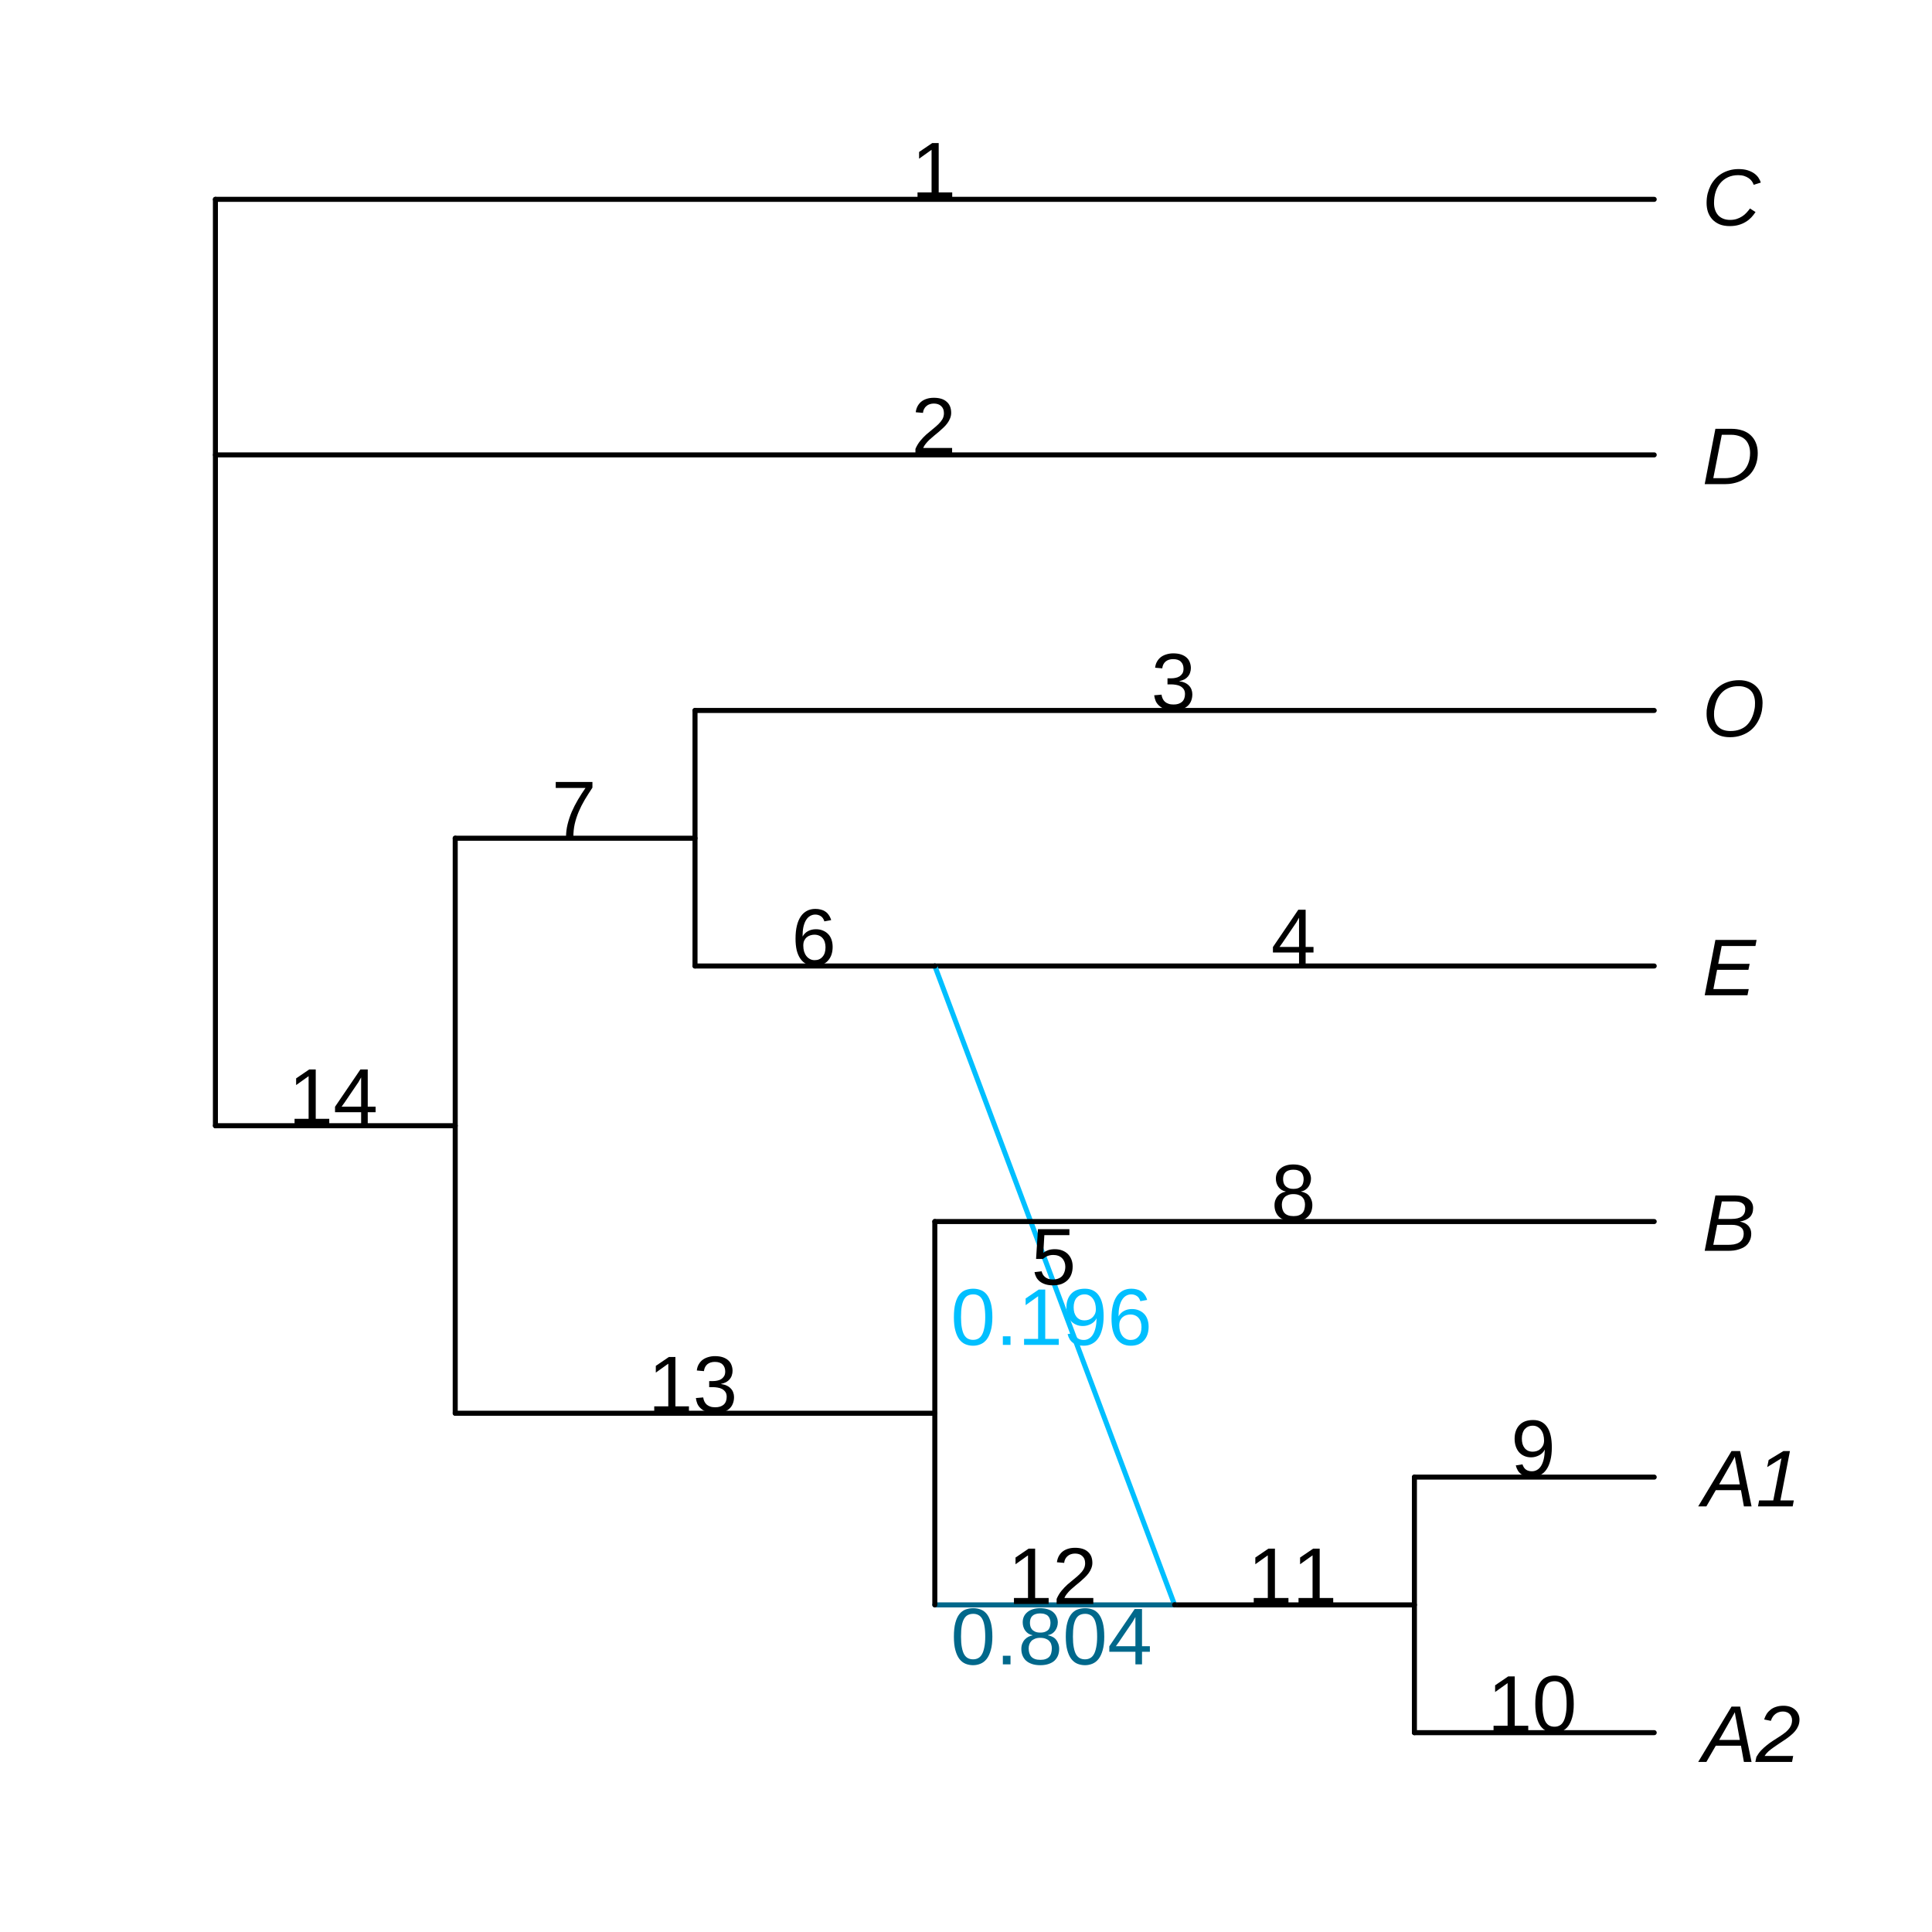
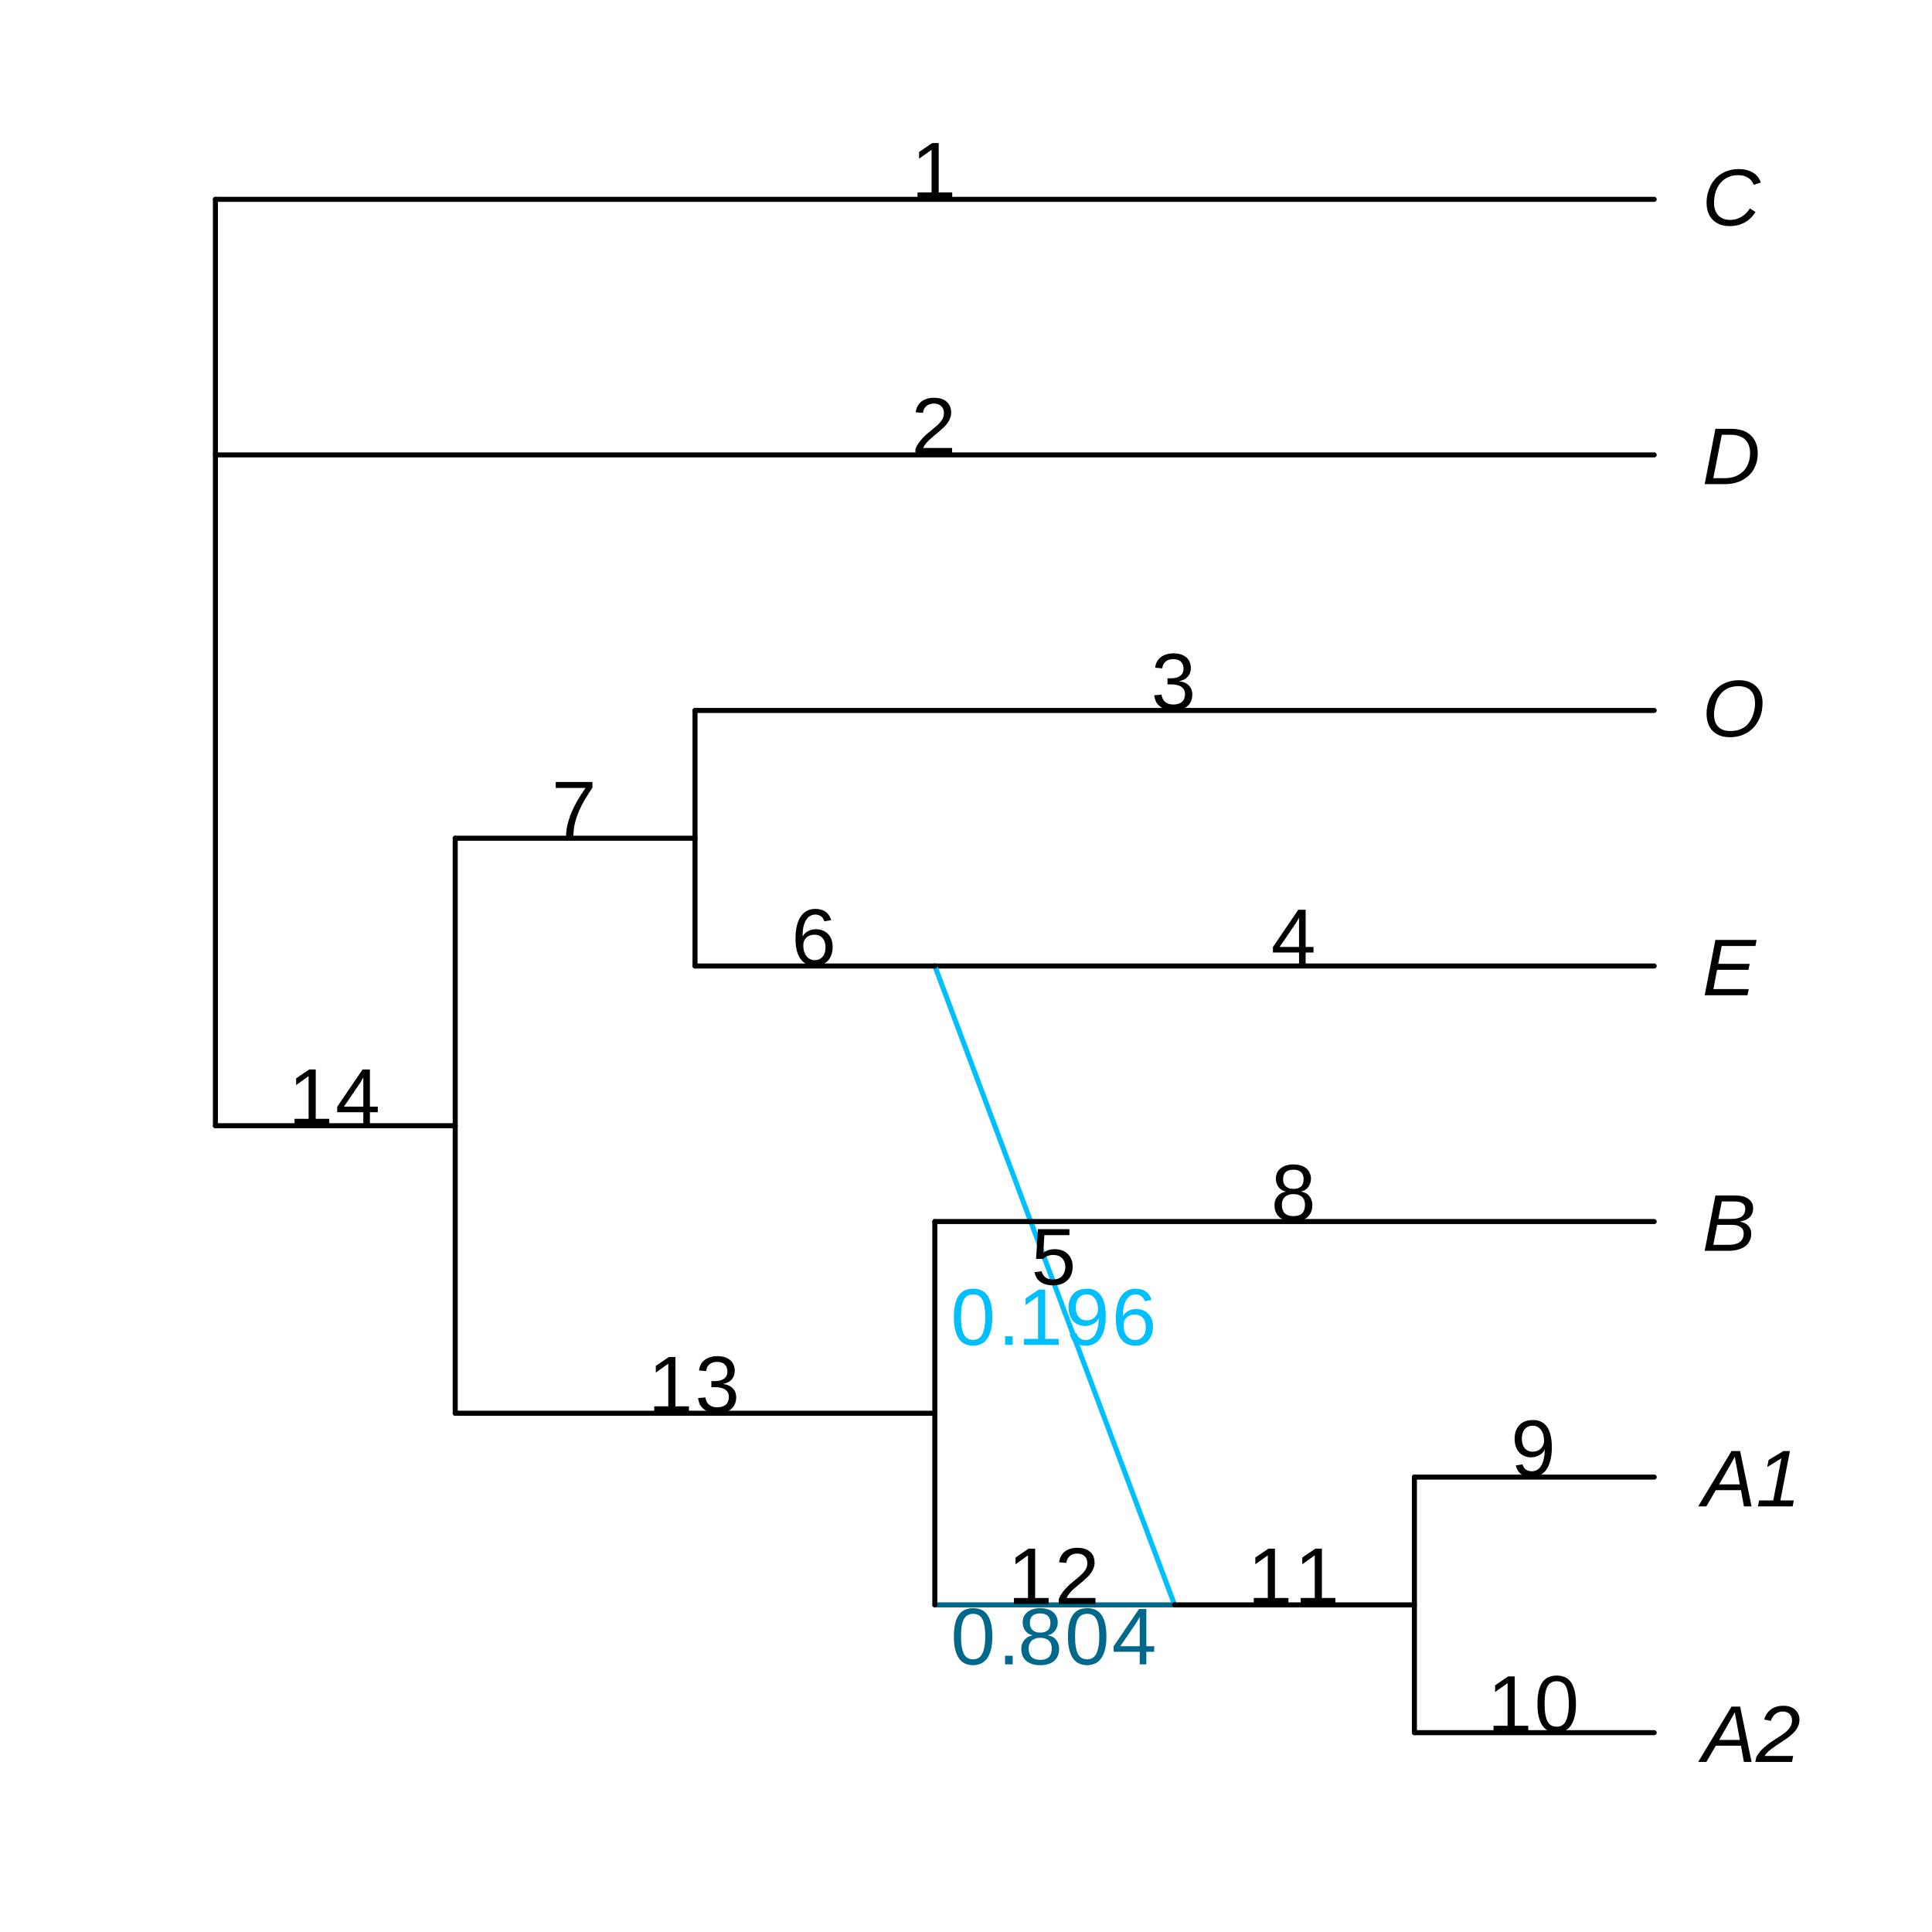
<svg xmlns="http://www.w3.org/2000/svg" xmlns:xlink="http://www.w3.org/1999/xlink" width="288pt" height="288pt" viewBox="0 0 288 288" version="1.1">
  <defs>
    <g>
      <symbol overflow="visible" id="glyph0-0">
        <path style="stroke:none;" d="M 0.406 0 L 0.406 -8 L 3.594 -8 L 3.594 0 Z M 0.797 -0.406 L 3.188 -0.406 L 3.188 -7.594 L 0.797 -7.594 Z M 0.797 -0.406 " />
      </symbol>
      <symbol overflow="visible" id="glyph0-1">
        <path style="stroke:none;" d="M 7.953 -1.969 C 7.766 -1.688 7.551 -1.414 7.312 -1.156 C 7.07 -0.906 6.797 -0.688 6.484 -0.5 C 6.18 -0.312 5.832 -0.16 5.438 -0.047 C 5.051 0.066 4.609 0.125 4.109 0.125 C 3.523 0.125 3.016 0.035 2.578 -0.141 C 2.148 -0.328 1.789 -0.578 1.5 -0.891 C 1.219 -1.203 1.004 -1.566 0.859 -1.984 C 0.723 -2.398 0.656 -2.848 0.656 -3.328 C 0.656 -3.816 0.707 -4.281 0.812 -4.719 C 0.926 -5.156 1.078 -5.562 1.266 -5.938 C 1.461 -6.312 1.703 -6.648 1.984 -6.953 C 2.266 -7.254 2.582 -7.508 2.938 -7.719 C 3.289 -7.926 3.676 -8.086 4.094 -8.203 C 4.508 -8.316 4.953 -8.375 5.422 -8.375 C 5.93 -8.375 6.375 -8.316 6.75 -8.203 C 7.125 -8.086 7.445 -7.938 7.719 -7.75 C 7.988 -7.562 8.207 -7.348 8.375 -7.109 C 8.539 -6.867 8.66 -6.617 8.734 -6.359 L 7.672 -6.031 C 7.617 -6.219 7.531 -6.395 7.406 -6.562 C 7.281 -6.738 7.125 -6.891 6.938 -7.016 C 6.75 -7.148 6.523 -7.258 6.266 -7.344 C 6.004 -7.426 5.707 -7.469 5.375 -7.469 C 4.801 -7.469 4.289 -7.363 3.844 -7.156 C 3.395 -6.945 3.016 -6.656 2.703 -6.281 C 2.398 -5.914 2.164 -5.477 2 -4.969 C 1.844 -4.469 1.766 -3.914 1.766 -3.312 C 1.766 -2.945 1.816 -2.609 1.922 -2.297 C 2.023 -1.992 2.176 -1.727 2.375 -1.5 C 2.57 -1.281 2.82 -1.109 3.125 -0.984 C 3.426 -0.859 3.773 -0.797 4.172 -0.797 C 4.523 -0.797 4.848 -0.844 5.141 -0.938 C 5.43 -1.031 5.695 -1.156 5.938 -1.312 C 6.188 -1.469 6.406 -1.648 6.594 -1.859 C 6.789 -2.066 6.969 -2.281 7.125 -2.5 Z M 7.953 -1.969 " />
      </symbol>
      <symbol overflow="visible" id="glyph0-2">
        <path style="stroke:none;" d="M 4.359 -8.25 C 4.941 -8.25 5.473 -8.172 5.953 -8.016 C 6.43 -7.867 6.844 -7.641 7.188 -7.328 C 7.531 -7.023 7.797 -6.648 7.984 -6.203 C 8.18 -5.754 8.281 -5.234 8.281 -4.641 C 8.281 -4.117 8.219 -3.641 8.094 -3.203 C 7.969 -2.773 7.797 -2.391 7.578 -2.047 C 7.359 -1.703 7.094 -1.398 6.781 -1.141 C 6.477 -0.891 6.145 -0.676 5.781 -0.5 C 5.414 -0.332 5.031 -0.207 4.625 -0.125 C 4.219 -0.039 3.801 0 3.375 0 L 0.375 0 L 1.969 -8.25 Z M 1.656 -0.891 L 3.328 -0.891 C 3.898 -0.891 4.422 -0.973 4.891 -1.141 C 5.359 -1.316 5.758 -1.566 6.094 -1.891 C 6.426 -2.211 6.68 -2.602 6.859 -3.062 C 7.047 -3.531 7.141 -4.055 7.141 -4.641 C 7.141 -5.109 7.066 -5.516 6.922 -5.859 C 6.785 -6.203 6.594 -6.484 6.344 -6.703 C 6.094 -6.922 5.797 -7.082 5.453 -7.188 C 5.109 -7.301 4.738 -7.359 4.344 -7.359 L 2.922 -7.359 Z M 1.656 -0.891 " />
      </symbol>
      <symbol overflow="visible" id="glyph0-3">
        <path style="stroke:none;" d="M 5.5 -8.375 C 6.062 -8.375 6.555 -8.289 6.984 -8.125 C 7.422 -7.957 7.785 -7.723 8.078 -7.422 C 8.379 -7.129 8.609 -6.773 8.766 -6.359 C 8.922 -5.941 9 -5.484 9 -4.984 C 9 -4.797 8.988 -4.598 8.969 -4.391 C 8.945 -4.18 8.922 -3.984 8.891 -3.797 C 8.766 -3.203 8.562 -2.66 8.281 -2.172 C 8.008 -1.691 7.672 -1.281 7.266 -0.938 C 6.859 -0.602 6.391 -0.344 5.859 -0.156 C 5.336 0.031 4.77 0.125 4.156 0.125 C 3.57 0.125 3.062 0.039 2.625 -0.125 C 2.188 -0.301 1.82 -0.539 1.531 -0.844 C 1.238 -1.156 1.02 -1.523 0.875 -1.953 C 0.727 -2.379 0.656 -2.848 0.656 -3.359 C 0.656 -3.535 0.66 -3.719 0.672 -3.906 C 0.691 -4.094 0.723 -4.285 0.766 -4.484 C 0.879 -5.066 1.07 -5.598 1.344 -6.078 C 1.625 -6.555 1.969 -6.969 2.375 -7.312 C 2.781 -7.656 3.242 -7.914 3.766 -8.094 C 4.297 -8.281 4.875 -8.375 5.5 -8.375 Z M 5.438 -7.484 C 4.926 -7.484 4.473 -7.41 4.078 -7.266 C 3.68 -7.117 3.332 -6.906 3.031 -6.625 C 2.738 -6.352 2.492 -6.02 2.297 -5.625 C 2.109 -5.238 1.969 -4.797 1.875 -4.297 C 1.832 -4.117 1.801 -3.945 1.781 -3.781 C 1.77 -3.613 1.766 -3.453 1.766 -3.297 C 1.766 -2.879 1.816 -2.516 1.922 -2.203 C 2.035 -1.891 2.195 -1.629 2.406 -1.422 C 2.613 -1.211 2.867 -1.055 3.172 -0.953 C 3.484 -0.848 3.828 -0.797 4.203 -0.797 C 4.723 -0.797 5.18 -0.867 5.578 -1.016 C 5.984 -1.16 6.332 -1.367 6.625 -1.641 C 6.914 -1.922 7.156 -2.254 7.344 -2.641 C 7.539 -3.035 7.688 -3.477 7.781 -3.969 C 7.82 -4.133 7.848 -4.301 7.859 -4.469 C 7.867 -4.645 7.875 -4.812 7.875 -4.969 C 7.875 -5.383 7.816 -5.75 7.703 -6.062 C 7.598 -6.375 7.438 -6.633 7.219 -6.844 C 7.008 -7.051 6.754 -7.207 6.453 -7.312 C 6.148 -7.426 5.812 -7.484 5.438 -7.484 Z M 5.438 -7.484 " />
      </symbol>
      <symbol overflow="visible" id="glyph0-4">
        <path style="stroke:none;" d="M 0.375 0 L 1.969 -8.25 L 8.109 -8.25 L 7.938 -7.344 L 2.906 -7.344 L 2.391 -4.688 L 7.078 -4.688 L 6.891 -3.797 L 2.219 -3.797 L 1.672 -0.922 L 6.938 -0.922 L 6.75 0 Z M 0.375 0 " />
      </symbol>
      <symbol overflow="visible" id="glyph0-5">
        <path style="stroke:none;" d="M 1.969 -8.25 L 4.953 -8.25 C 5.359 -8.25 5.723 -8.207 6.047 -8.125 C 6.379 -8.039 6.656 -7.914 6.875 -7.75 C 7.102 -7.594 7.281 -7.395 7.406 -7.156 C 7.531 -6.926 7.594 -6.664 7.594 -6.375 C 7.594 -5.801 7.426 -5.348 7.094 -5.016 C 6.758 -4.691 6.266 -4.473 5.609 -4.359 C 5.891 -4.305 6.133 -4.227 6.344 -4.125 C 6.551 -4.02 6.727 -3.891 6.875 -3.734 C 7.02 -3.578 7.129 -3.398 7.203 -3.203 C 7.273 -3.004 7.312 -2.797 7.312 -2.578 C 7.312 -2.254 7.266 -1.961 7.172 -1.703 C 7.078 -1.453 6.953 -1.227 6.797 -1.031 C 6.641 -0.844 6.453 -0.68 6.234 -0.547 C 6.016 -0.422 5.773 -0.316 5.516 -0.234 C 5.266 -0.148 5 -0.086 4.719 -0.047 C 4.438 -0.016 4.148 0 3.859 0 L 0.375 0 Z M 2.406 -4.75 L 4.344 -4.75 C 5.051 -4.75 5.57 -4.875 5.906 -5.125 C 6.25 -5.383 6.422 -5.766 6.422 -6.266 C 6.422 -6.629 6.285 -6.898 6.016 -7.078 C 5.754 -7.266 5.367 -7.359 4.859 -7.359 L 2.922 -7.359 Z M 1.656 -0.891 L 3.812 -0.891 C 4.113 -0.891 4.41 -0.91 4.703 -0.953 C 4.992 -1.004 5.25 -1.094 5.469 -1.219 C 5.688 -1.344 5.859 -1.516 5.984 -1.734 C 6.117 -1.953 6.188 -2.238 6.188 -2.594 C 6.188 -3.008 6.031 -3.328 5.719 -3.547 C 5.406 -3.766 4.961 -3.875 4.391 -3.875 L 2.234 -3.875 Z M 1.656 -0.891 " />
      </symbol>
      <symbol overflow="visible" id="glyph0-6">
        <path style="stroke:none;" d="M 6.219 0 L 5.781 -2.422 L 2.031 -2.422 L 0.625 0 L -0.594 0 L 4.375 -8.25 L 5.656 -8.25 L 7.359 0 Z M 5.109 -6.062 C 5.078 -6.219 5.047 -6.367 5.016 -6.516 C 4.984 -6.672 4.957 -6.812 4.938 -6.938 C 4.914 -7.07 4.898 -7.18 4.891 -7.266 C 4.879 -7.348 4.867 -7.395 4.859 -7.406 C 4.859 -7.395 4.832 -7.344 4.781 -7.25 C 4.738 -7.164 4.68 -7.062 4.609 -6.938 C 4.535 -6.812 4.457 -6.672 4.375 -6.516 C 4.289 -6.359 4.203 -6.203 4.109 -6.047 L 2.531 -3.281 L 5.609 -3.281 Z M 5.109 -6.062 " />
      </symbol>
      <symbol overflow="visible" id="glyph0-7">
        <path style="stroke:none;" d="M 0.312 0 L 0.484 -0.891 L 2.594 -0.891 L 3.812 -7.172 L 1.688 -5.859 L 1.906 -6.922 L 4.109 -8.25 L 5.078 -8.25 L 3.656 -0.891 L 5.656 -0.891 L 5.484 0 Z M 0.312 0 " />
      </symbol>
      <symbol overflow="visible" id="glyph0-8">
        <path style="stroke:none;" d="M -0.078 0 L 0.078 -0.75 C 0.285 -1.113 0.52 -1.438 0.781 -1.719 C 1.051 -2 1.332 -2.254 1.625 -2.484 C 1.914 -2.723 2.207 -2.938 2.5 -3.125 C 2.801 -3.32 3.094 -3.508 3.375 -3.688 C 3.656 -3.863 3.914 -4.039 4.156 -4.219 C 4.406 -4.395 4.617 -4.582 4.797 -4.781 C 4.984 -4.977 5.129 -5.191 5.234 -5.422 C 5.336 -5.66 5.391 -5.93 5.391 -6.234 C 5.391 -6.43 5.352 -6.609 5.281 -6.766 C 5.219 -6.922 5.125 -7.055 5 -7.172 C 4.883 -7.285 4.742 -7.367 4.578 -7.422 C 4.422 -7.484 4.238 -7.516 4.031 -7.516 C 3.613 -7.516 3.242 -7.395 2.922 -7.156 C 2.609 -6.926 2.379 -6.582 2.234 -6.125 L 1.234 -6.328 C 1.328 -6.629 1.453 -6.906 1.609 -7.156 C 1.773 -7.406 1.973 -7.617 2.203 -7.797 C 2.441 -7.984 2.719 -8.125 3.031 -8.219 C 3.344 -8.32 3.703 -8.375 4.109 -8.375 C 4.453 -8.375 4.77 -8.328 5.062 -8.234 C 5.352 -8.141 5.602 -8 5.812 -7.812 C 6.031 -7.633 6.195 -7.414 6.312 -7.156 C 6.438 -6.906 6.5 -6.625 6.5 -6.312 C 6.5 -5.977 6.441 -5.672 6.328 -5.391 C 6.211 -5.109 6.055 -4.848 5.859 -4.609 C 5.66 -4.367 5.43 -4.145 5.172 -3.938 C 4.922 -3.727 4.648 -3.523 4.359 -3.328 C 4.078 -3.129 3.785 -2.938 3.484 -2.75 C 3.191 -2.562 2.91 -2.367 2.641 -2.172 C 2.367 -1.984 2.113 -1.785 1.875 -1.578 C 1.645 -1.367 1.453 -1.141 1.297 -0.891 L 5.562 -0.891 L 5.391 0 Z M -0.078 0 " />
      </symbol>
      <symbol overflow="visible" id="glyph1-0">
        <path style="stroke:none;" d="M 0.406 0 L 0.406 -8 L 3.594 -8 L 3.594 0 Z M 0.797 -0.406 L 3.188 -0.406 L 3.188 -7.594 L 0.797 -7.594 Z M 0.797 -0.406 " />
      </symbol>
      <symbol overflow="visible" id="glyph1-1">
        <path style="stroke:none;" d="M 6.203 -4.125 C 6.203 -3.332 6.125 -2.664 5.969 -2.125 C 5.82 -1.582 5.617 -1.145 5.359 -0.812 C 5.098 -0.477 4.789 -0.238 4.438 -0.094 C 4.094 0.051 3.723 0.125 3.328 0.125 C 2.922 0.125 2.539 0.051 2.188 -0.094 C 1.844 -0.238 1.539 -0.477 1.281 -0.812 C 1.031 -1.145 0.832 -1.582 0.688 -2.125 C 0.539 -2.664 0.469 -3.332 0.469 -4.125 C 0.469 -4.957 0.539 -5.645 0.688 -6.188 C 0.832 -6.738 1.035 -7.176 1.297 -7.5 C 1.555 -7.82 1.859 -8.047 2.203 -8.172 C 2.555 -8.305 2.941 -8.375 3.359 -8.375 C 3.754 -8.375 4.125 -8.305 4.469 -8.172 C 4.812 -8.047 5.113 -7.82 5.375 -7.5 C 5.633 -7.176 5.836 -6.738 5.984 -6.188 C 6.129 -5.645 6.203 -4.957 6.203 -4.125 Z M 5.141 -4.125 C 5.141 -4.781 5.098 -5.328 5.016 -5.766 C 4.941 -6.203 4.828 -6.551 4.672 -6.812 C 4.516 -7.07 4.328 -7.254 4.109 -7.359 C 3.891 -7.473 3.641 -7.531 3.359 -7.531 C 3.055 -7.531 2.789 -7.473 2.562 -7.359 C 2.344 -7.254 2.156 -7.07 2 -6.812 C 1.844 -6.551 1.723 -6.203 1.641 -5.766 C 1.566 -5.328 1.531 -4.781 1.531 -4.125 C 1.531 -3.5 1.57 -2.969 1.656 -2.531 C 1.738 -2.094 1.852 -1.742 2 -1.484 C 2.156 -1.223 2.344 -1.035 2.562 -0.922 C 2.789 -0.805 3.047 -0.75 3.328 -0.75 C 3.609 -0.75 3.859 -0.805 4.078 -0.922 C 4.305 -1.035 4.492 -1.223 4.641 -1.484 C 4.797 -1.742 4.914 -2.094 5 -2.531 C 5.094 -2.969 5.141 -3.5 5.141 -4.125 Z M 5.141 -4.125 " />
      </symbol>
      <symbol overflow="visible" id="glyph1-2">
        <path style="stroke:none;" d="M 1.094 0 L 1.094 -1.281 L 2.234 -1.281 L 2.234 0 Z M 1.094 0 " />
      </symbol>
      <symbol overflow="visible" id="glyph1-3">
        <path style="stroke:none;" d="M 0.922 0 L 0.922 -0.891 L 3.016 -0.891 L 3.016 -7.25 L 1.156 -5.922 L 1.156 -6.922 L 3.109 -8.25 L 4.078 -8.25 L 4.078 -0.891 L 6.094 -0.891 L 6.094 0 Z M 0.922 0 " />
      </symbol>
      <symbol overflow="visible" id="glyph1-4">
        <path style="stroke:none;" d="M 6.109 -4.297 C 6.109 -3.555 6.035 -2.91 5.891 -2.359 C 5.754 -1.805 5.555 -1.348 5.297 -0.984 C 5.047 -0.617 4.734 -0.344 4.359 -0.156 C 3.992 0.031 3.582 0.125 3.125 0.125 C 2.801 0.125 2.508 0.086 2.25 0.016 C 2 -0.047 1.773 -0.145 1.578 -0.281 C 1.379 -0.414 1.207 -0.594 1.062 -0.812 C 0.926 -1.031 0.816 -1.297 0.734 -1.609 L 1.734 -1.766 C 1.848 -1.41 2.02 -1.148 2.25 -0.984 C 2.488 -0.816 2.785 -0.734 3.141 -0.734 C 3.422 -0.734 3.676 -0.801 3.906 -0.938 C 4.145 -1.07 4.348 -1.273 4.516 -1.547 C 4.68 -1.816 4.812 -2.156 4.906 -2.562 C 5 -2.969 5.051 -3.441 5.062 -3.984 C 4.977 -3.797 4.863 -3.629 4.719 -3.484 C 4.582 -3.348 4.422 -3.227 4.234 -3.125 C 4.055 -3.031 3.859 -2.953 3.641 -2.891 C 3.43 -2.836 3.223 -2.812 3.016 -2.812 C 2.641 -2.812 2.301 -2.879 2 -3.016 C 1.695 -3.148 1.438 -3.336 1.219 -3.578 C 1.008 -3.828 0.848 -4.117 0.734 -4.453 C 0.617 -4.797 0.562 -5.18 0.562 -5.609 C 0.562 -6.023 0.625 -6.406 0.75 -6.75 C 0.875 -7.094 1.051 -7.383 1.281 -7.625 C 1.52 -7.875 1.805 -8.062 2.141 -8.188 C 2.484 -8.312 2.875 -8.375 3.312 -8.375 C 4.227 -8.375 4.922 -8.035 5.391 -7.359 C 5.867 -6.68 6.109 -5.66 6.109 -4.297 Z M 4.953 -5.312 C 4.953 -5.613 4.914 -5.898 4.844 -6.172 C 4.77 -6.441 4.66 -6.676 4.516 -6.875 C 4.379 -7.07 4.207 -7.227 4 -7.344 C 3.789 -7.469 3.551 -7.531 3.281 -7.531 C 3.02 -7.531 2.785 -7.484 2.578 -7.391 C 2.379 -7.297 2.207 -7.164 2.062 -7 C 1.926 -6.832 1.82 -6.629 1.75 -6.391 C 1.676 -6.16 1.641 -5.898 1.641 -5.609 C 1.641 -5.328 1.672 -5.066 1.734 -4.828 C 1.805 -4.586 1.91 -4.379 2.047 -4.203 C 2.18 -4.035 2.348 -3.898 2.547 -3.797 C 2.754 -3.703 2.992 -3.656 3.266 -3.656 C 3.461 -3.656 3.66 -3.688 3.859 -3.75 C 4.055 -3.812 4.234 -3.91 4.391 -4.047 C 4.555 -4.191 4.691 -4.367 4.797 -4.578 C 4.898 -4.785 4.953 -5.031 4.953 -5.312 Z M 4.953 -5.312 " />
      </symbol>
      <symbol overflow="visible" id="glyph1-5">
        <path style="stroke:none;" d="M 6.141 -2.703 C 6.141 -2.285 6.082 -1.906 5.969 -1.562 C 5.852 -1.219 5.68 -0.922 5.453 -0.672 C 5.234 -0.422 4.957 -0.223 4.625 -0.078 C 4.289 0.055 3.91 0.125 3.484 0.125 C 3.004 0.125 2.582 0.031 2.219 -0.156 C 1.863 -0.344 1.566 -0.609 1.328 -0.953 C 1.086 -1.297 0.906 -1.719 0.781 -2.219 C 0.664 -2.727 0.609 -3.301 0.609 -3.938 C 0.609 -4.676 0.676 -5.32 0.812 -5.875 C 0.945 -6.426 1.141 -6.883 1.391 -7.25 C 1.648 -7.625 1.961 -7.906 2.328 -8.094 C 2.691 -8.281 3.102 -8.375 3.562 -8.375 C 3.844 -8.375 4.102 -8.344 4.344 -8.281 C 4.594 -8.227 4.816 -8.133 5.016 -8 C 5.223 -7.875 5.398 -7.703 5.547 -7.484 C 5.703 -7.273 5.828 -7.016 5.922 -6.703 L 4.906 -6.516 C 4.801 -6.867 4.629 -7.125 4.391 -7.281 C 4.148 -7.445 3.867 -7.531 3.547 -7.531 C 3.266 -7.531 3.004 -7.457 2.766 -7.312 C 2.535 -7.176 2.336 -6.973 2.172 -6.703 C 2.004 -6.43 1.875 -6.086 1.781 -5.672 C 1.695 -5.266 1.656 -4.789 1.656 -4.25 C 1.852 -4.602 2.125 -4.875 2.469 -5.062 C 2.812 -5.25 3.207 -5.344 3.656 -5.344 C 4.031 -5.344 4.367 -5.281 4.672 -5.156 C 4.984 -5.031 5.25 -4.852 5.469 -4.625 C 5.688 -4.406 5.852 -4.129 5.969 -3.797 C 6.082 -3.473 6.141 -3.109 6.141 -2.703 Z M 5.078 -2.656 C 5.078 -2.938 5.039 -3.191 4.969 -3.422 C 4.895 -3.66 4.785 -3.859 4.641 -4.016 C 4.504 -4.18 4.332 -4.305 4.125 -4.391 C 3.926 -4.484 3.688 -4.531 3.406 -4.531 C 3.219 -4.531 3.023 -4.5 2.828 -4.438 C 2.629 -4.383 2.453 -4.289 2.297 -4.156 C 2.141 -4.031 2.008 -3.863 1.906 -3.656 C 1.812 -3.457 1.766 -3.207 1.766 -2.906 C 1.766 -2.602 1.801 -2.316 1.875 -2.047 C 1.957 -1.785 2.07 -1.555 2.219 -1.359 C 2.363 -1.172 2.539 -1.02 2.75 -0.906 C 2.957 -0.789 3.191 -0.734 3.453 -0.734 C 3.703 -0.734 3.926 -0.773 4.125 -0.859 C 4.332 -0.953 4.504 -1.082 4.641 -1.25 C 4.785 -1.414 4.895 -1.613 4.969 -1.844 C 5.039 -2.082 5.078 -2.352 5.078 -2.656 Z M 5.078 -2.656 " />
      </symbol>
      <symbol overflow="visible" id="glyph1-6">
        <path style="stroke:none;" d="M 6.156 -2.297 C 6.156 -1.953 6.098 -1.629 5.984 -1.328 C 5.867 -1.035 5.695 -0.781 5.469 -0.562 C 5.25 -0.352 4.957 -0.188 4.594 -0.062 C 4.238 0.062 3.82 0.125 3.344 0.125 C 2.852 0.125 2.43 0.062 2.078 -0.062 C 1.723 -0.188 1.43 -0.352 1.203 -0.562 C 0.973 -0.781 0.801 -1.035 0.688 -1.328 C 0.57 -1.617 0.516 -1.941 0.516 -2.297 C 0.516 -2.598 0.562 -2.863 0.656 -3.094 C 0.75 -3.332 0.875 -3.535 1.031 -3.703 C 1.188 -3.867 1.363 -4.004 1.562 -4.109 C 1.758 -4.211 1.961 -4.281 2.172 -4.312 L 2.172 -4.344 C 1.941 -4.395 1.734 -4.477 1.547 -4.594 C 1.367 -4.719 1.219 -4.863 1.094 -5.031 C 0.969 -5.207 0.875 -5.398 0.812 -5.609 C 0.75 -5.816 0.719 -6.035 0.719 -6.266 C 0.719 -6.555 0.77 -6.828 0.875 -7.078 C 0.988 -7.336 1.156 -7.562 1.375 -7.75 C 1.594 -7.945 1.863 -8.098 2.188 -8.203 C 2.508 -8.316 2.883 -8.375 3.312 -8.375 C 3.758 -8.375 4.148 -8.316 4.484 -8.203 C 4.816 -8.098 5.086 -7.945 5.297 -7.75 C 5.516 -7.551 5.676 -7.32 5.781 -7.062 C 5.895 -6.812 5.953 -6.539 5.953 -6.25 C 5.953 -6.02 5.914 -5.801 5.844 -5.594 C 5.781 -5.395 5.688 -5.207 5.562 -5.031 C 5.445 -4.863 5.297 -4.719 5.109 -4.594 C 4.93 -4.477 4.723 -4.398 4.484 -4.359 L 4.484 -4.328 C 4.723 -4.285 4.941 -4.211 5.141 -4.109 C 5.348 -4.016 5.523 -3.879 5.672 -3.703 C 5.816 -3.535 5.93 -3.332 6.016 -3.094 C 6.109 -2.863 6.156 -2.598 6.156 -2.297 Z M 4.859 -6.188 C 4.859 -6.395 4.828 -6.582 4.766 -6.75 C 4.711 -6.926 4.625 -7.078 4.5 -7.203 C 4.383 -7.328 4.227 -7.422 4.031 -7.484 C 3.844 -7.555 3.602 -7.594 3.312 -7.594 C 3.039 -7.594 2.805 -7.555 2.609 -7.484 C 2.422 -7.422 2.266 -7.328 2.141 -7.203 C 2.016 -7.078 1.926 -6.926 1.875 -6.75 C 1.82 -6.582 1.797 -6.395 1.797 -6.188 C 1.797 -6.031 1.816 -5.863 1.859 -5.688 C 1.898 -5.52 1.977 -5.363 2.094 -5.219 C 2.207 -5.082 2.363 -4.969 2.562 -4.875 C 2.758 -4.781 3.016 -4.734 3.328 -4.734 C 3.66 -4.734 3.926 -4.781 4.125 -4.875 C 4.332 -4.969 4.488 -5.082 4.594 -5.219 C 4.695 -5.363 4.766 -5.52 4.797 -5.688 C 4.836 -5.863 4.859 -6.031 4.859 -6.188 Z M 5.062 -2.406 C 5.062 -2.602 5.031 -2.797 4.969 -2.984 C 4.914 -3.172 4.82 -3.332 4.688 -3.469 C 4.562 -3.613 4.383 -3.727 4.156 -3.812 C 3.938 -3.906 3.656 -3.953 3.312 -3.953 C 3.008 -3.953 2.75 -3.906 2.531 -3.812 C 2.312 -3.727 2.133 -3.613 2 -3.469 C 1.863 -3.32 1.766 -3.156 1.703 -2.969 C 1.641 -2.781 1.609 -2.582 1.609 -2.375 C 1.609 -2.125 1.641 -1.895 1.703 -1.688 C 1.766 -1.477 1.863 -1.297 2 -1.141 C 2.133 -0.992 2.312 -0.879 2.531 -0.797 C 2.758 -0.711 3.035 -0.672 3.359 -0.672 C 3.672 -0.672 3.938 -0.711 4.156 -0.797 C 4.375 -0.879 4.551 -0.992 4.688 -1.141 C 4.82 -1.297 4.914 -1.477 4.969 -1.688 C 5.031 -1.906 5.062 -2.145 5.062 -2.406 Z M 5.062 -2.406 " />
      </symbol>
      <symbol overflow="visible" id="glyph1-7">
        <path style="stroke:none;" d="M 5.156 -1.875 L 5.156 0 L 4.172 0 L 4.172 -1.875 L 0.281 -1.875 L 0.281 -2.688 L 4.062 -8.25 L 5.156 -8.25 L 5.156 -2.703 L 6.328 -2.703 L 6.328 -1.875 Z M 4.172 -7.062 C 4.16 -7.039 4.141 -7.004 4.109 -6.953 C 4.078 -6.898 4.039 -6.836 4 -6.766 C 3.957 -6.691 3.914 -6.617 3.875 -6.547 C 3.844 -6.473 3.812 -6.414 3.781 -6.375 L 1.656 -3.25 C 1.633 -3.219 1.602 -3.176 1.562 -3.125 C 1.531 -3.07 1.492 -3.02 1.453 -2.969 C 1.422 -2.914 1.383 -2.863 1.344 -2.812 C 1.301 -2.77 1.27 -2.734 1.25 -2.703 L 4.172 -2.703 Z M 4.172 -7.062 " />
      </symbol>
      <symbol overflow="visible" id="glyph1-8">
        <path style="stroke:none;" d="M 0.609 0 L 0.609 -0.75 C 0.805 -1.207 1.047 -1.609 1.328 -1.953 C 1.617 -2.305 1.922 -2.625 2.234 -2.906 C 2.555 -3.188 2.867 -3.445 3.172 -3.688 C 3.484 -3.938 3.766 -4.18 4.016 -4.422 C 4.266 -4.66 4.469 -4.91 4.625 -5.172 C 4.781 -5.441 4.859 -5.742 4.859 -6.078 C 4.859 -6.316 4.82 -6.523 4.75 -6.703 C 4.676 -6.879 4.57 -7.023 4.438 -7.141 C 4.312 -7.266 4.156 -7.359 3.969 -7.422 C 3.781 -7.484 3.578 -7.516 3.359 -7.516 C 3.141 -7.516 2.938 -7.484 2.75 -7.422 C 2.57 -7.367 2.41 -7.281 2.266 -7.156 C 2.117 -7.039 2 -6.895 1.906 -6.719 C 1.812 -6.551 1.754 -6.352 1.734 -6.125 L 0.656 -6.219 C 0.688 -6.508 0.766 -6.785 0.891 -7.047 C 1.023 -7.316 1.203 -7.551 1.422 -7.75 C 1.648 -7.945 1.922 -8.098 2.234 -8.203 C 2.555 -8.316 2.93 -8.375 3.359 -8.375 C 3.766 -8.375 4.125 -8.328 4.438 -8.234 C 4.758 -8.141 5.031 -7.992 5.25 -7.797 C 5.477 -7.609 5.648 -7.375 5.766 -7.094 C 5.879 -6.812 5.938 -6.488 5.938 -6.125 C 5.938 -5.844 5.883 -5.578 5.781 -5.328 C 5.688 -5.078 5.555 -4.836 5.391 -4.609 C 5.223 -4.379 5.031 -4.16 4.812 -3.953 C 4.594 -3.742 4.363 -3.535 4.125 -3.328 C 3.895 -3.129 3.656 -2.93 3.406 -2.734 C 3.164 -2.535 2.938 -2.336 2.719 -2.141 C 2.508 -1.941 2.32 -1.738 2.156 -1.531 C 1.988 -1.332 1.859 -1.117 1.766 -0.891 L 6.078 -0.891 L 6.078 0 Z M 0.609 0 " />
      </symbol>
      <symbol overflow="visible" id="glyph1-9">
        <path style="stroke:none;" d="M 6.141 -2.281 C 6.141 -1.906 6.078 -1.566 5.953 -1.266 C 5.836 -0.973 5.66 -0.723 5.422 -0.516 C 5.18 -0.305 4.883 -0.145 4.531 -0.031 C 4.188 0.07 3.789 0.125 3.344 0.125 C 2.832 0.125 2.398 0.062 2.047 -0.062 C 1.703 -0.195 1.414 -0.367 1.188 -0.578 C 0.957 -0.785 0.785 -1.02 0.672 -1.281 C 0.566 -1.551 0.492 -1.832 0.453 -2.125 L 1.547 -2.219 C 1.578 -2 1.633 -1.801 1.719 -1.625 C 1.801 -1.445 1.914 -1.289 2.062 -1.156 C 2.207 -1.031 2.383 -0.93 2.594 -0.859 C 2.801 -0.785 3.051 -0.75 3.344 -0.75 C 3.875 -0.75 4.289 -0.879 4.594 -1.141 C 4.895 -1.41 5.047 -1.801 5.047 -2.312 C 5.047 -2.613 4.977 -2.859 4.844 -3.047 C 4.707 -3.234 4.539 -3.379 4.344 -3.484 C 4.145 -3.586 3.926 -3.656 3.688 -3.688 C 3.445 -3.727 3.227 -3.75 3.031 -3.75 L 2.438 -3.75 L 2.438 -4.656 L 3.016 -4.656 C 3.211 -4.656 3.414 -4.676 3.625 -4.719 C 3.844 -4.758 4.039 -4.832 4.219 -4.938 C 4.395 -5.051 4.539 -5.195 4.656 -5.375 C 4.77 -5.562 4.828 -5.797 4.828 -6.078 C 4.828 -6.523 4.695 -6.875 4.438 -7.125 C 4.188 -7.383 3.801 -7.516 3.281 -7.516 C 2.82 -7.516 2.445 -7.395 2.156 -7.156 C 1.875 -6.914 1.707 -6.578 1.656 -6.141 L 0.594 -6.234 C 0.633 -6.598 0.734 -6.91 0.891 -7.172 C 1.047 -7.441 1.242 -7.664 1.484 -7.844 C 1.734 -8.02 2.008 -8.148 2.312 -8.234 C 2.625 -8.328 2.953 -8.375 3.297 -8.375 C 3.754 -8.375 4.148 -8.316 4.484 -8.203 C 4.816 -8.086 5.086 -7.93 5.297 -7.734 C 5.516 -7.535 5.672 -7.301 5.766 -7.031 C 5.867 -6.77 5.922 -6.488 5.922 -6.188 C 5.922 -5.945 5.883 -5.723 5.812 -5.516 C 5.75 -5.305 5.645 -5.113 5.5 -4.938 C 5.363 -4.77 5.188 -4.625 4.969 -4.5 C 4.75 -4.383 4.488 -4.297 4.188 -4.234 L 4.188 -4.219 C 4.52 -4.176 4.805 -4.098 5.047 -3.984 C 5.297 -3.867 5.5 -3.723 5.656 -3.547 C 5.82 -3.379 5.941 -3.188 6.016 -2.969 C 6.098 -2.75 6.141 -2.52 6.141 -2.281 Z M 6.141 -2.281 " />
      </symbol>
      <symbol overflow="visible" id="glyph1-10">
        <path style="stroke:none;" d="M 6.172 -2.688 C 6.172 -2.27 6.109 -1.891 5.984 -1.547 C 5.859 -1.203 5.672 -0.906 5.422 -0.656 C 5.18 -0.414 4.879 -0.223 4.516 -0.078 C 4.148 0.055 3.723 0.125 3.234 0.125 C 2.805 0.125 2.43 0.07 2.109 -0.031 C 1.785 -0.133 1.508 -0.273 1.281 -0.453 C 1.062 -0.629 0.883 -0.836 0.75 -1.078 C 0.625 -1.316 0.535 -1.57 0.484 -1.844 L 1.547 -1.969 C 1.586 -1.812 1.645 -1.66 1.719 -1.516 C 1.801 -1.367 1.91 -1.238 2.047 -1.125 C 2.18 -1.008 2.348 -0.914 2.547 -0.844 C 2.742 -0.781 2.984 -0.75 3.266 -0.75 C 3.535 -0.75 3.781 -0.789 4 -0.875 C 4.227 -0.957 4.422 -1.078 4.578 -1.234 C 4.734 -1.398 4.852 -1.602 4.938 -1.844 C 5.031 -2.082 5.078 -2.359 5.078 -2.672 C 5.078 -2.922 5.035 -3.148 4.953 -3.359 C 4.867 -3.578 4.75 -3.766 4.594 -3.922 C 4.445 -4.078 4.258 -4.195 4.031 -4.281 C 3.812 -4.363 3.562 -4.406 3.281 -4.406 C 3.113 -4.406 2.953 -4.391 2.797 -4.359 C 2.648 -4.328 2.516 -4.285 2.391 -4.234 C 2.266 -4.18 2.148 -4.117 2.047 -4.047 C 1.941 -3.973 1.844 -3.895 1.75 -3.812 L 0.719 -3.812 L 1 -8.25 L 5.688 -8.25 L 5.688 -7.359 L 1.953 -7.359 L 1.797 -4.734 C 1.984 -4.879 2.219 -5.004 2.5 -5.109 C 2.781 -5.211 3.113 -5.266 3.5 -5.266 C 3.914 -5.266 4.285 -5.203 4.609 -5.078 C 4.941 -4.953 5.223 -4.773 5.453 -4.547 C 5.68 -4.316 5.859 -4.047 5.984 -3.734 C 6.109 -3.422 6.172 -3.07 6.172 -2.688 Z M 6.172 -2.688 " />
      </symbol>
      <symbol overflow="visible" id="glyph1-11">
        <path style="stroke:none;" d="M 6.078 -7.406 C 5.66 -6.77 5.273 -6.16 4.922 -5.578 C 4.578 -4.992 4.281 -4.406 4.031 -3.812 C 3.781 -3.219 3.582 -2.609 3.438 -1.984 C 3.301 -1.367 3.234 -0.707 3.234 0 L 2.141 0 C 2.141 -0.656 2.219 -1.301 2.375 -1.938 C 2.531 -2.57 2.738 -3.195 3 -3.812 C 3.27 -4.426 3.578 -5.023 3.922 -5.609 C 4.273 -6.203 4.648 -6.785 5.047 -7.359 L 0.609 -7.359 L 0.609 -8.25 L 6.078 -8.25 Z M 6.078 -7.406 " />
      </symbol>
    </g>
  </defs>
  <g id="surface66">
    <rect x="0" y="0" width="288" height="288" style="fill:rgb(100%,100%,100%);fill-opacity:1;stroke:none;" />
    <path style="fill:none;stroke-width:0.75;stroke-linecap:round;stroke-linejoin:round;stroke:rgb(0%,0%,0%);stroke-opacity:1;stroke-miterlimit:10;" d="M 32.113 29.715 L 246.59 29.715 " />
    <path style="fill:none;stroke-width:0.75;stroke-linecap:round;stroke-linejoin:round;stroke:rgb(0%,0%,0%);stroke-opacity:1;stroke-miterlimit:10;" d="M 32.113 67.809 L 246.59 67.809 " />
    <path style="fill:none;stroke-width:0.75;stroke-linecap:round;stroke-linejoin:round;stroke:rgb(0%,0%,0%);stroke-opacity:1;stroke-miterlimit:10;" d="M 103.605 105.906 L 246.59 105.906 " />
    <path style="fill:none;stroke-width:0.75;stroke-linecap:round;stroke-linejoin:round;stroke:rgb(0%,0%,0%);stroke-opacity:1;stroke-miterlimit:10;" d="M 139.352 144 L 246.59 144 " />
    <path style="fill:none;stroke-width:0.75;stroke-linecap:round;stroke-linejoin:round;stroke:rgb(0%,74.902%,100%);stroke-opacity:1;stroke-miterlimit:10;" d="M 139.352 144 L 175.098 239.238 " />
    <path style="fill:none;stroke-width:0.75;stroke-linecap:round;stroke-linejoin:round;stroke:rgb(0%,0%,0%);stroke-opacity:1;stroke-miterlimit:10;" d="M 103.605 144 L 139.352 144 " />
    <path style="fill:none;stroke-width:0.75;stroke-linecap:round;stroke-linejoin:round;stroke:rgb(0%,0%,0%);stroke-opacity:1;stroke-miterlimit:10;" d="M 67.859 124.953 L 103.605 124.953 " />
    <path style="fill:none;stroke-width:0.75;stroke-linecap:round;stroke-linejoin:round;stroke:rgb(0%,0%,0%);stroke-opacity:1;stroke-miterlimit:10;" d="M 139.352 182.094 L 246.59 182.094 " />
    <path style="fill:none;stroke-width:0.75;stroke-linecap:round;stroke-linejoin:round;stroke:rgb(0%,0%,0%);stroke-opacity:1;stroke-miterlimit:10;" d="M 210.844 220.191 L 246.59 220.191 " />
    <path style="fill:none;stroke-width:0.75;stroke-linecap:round;stroke-linejoin:round;stroke:rgb(0%,0%,0%);stroke-opacity:1;stroke-miterlimit:10;" d="M 210.844 258.285 L 246.59 258.285 " />
    <path style="fill:none;stroke-width:0.75;stroke-linecap:round;stroke-linejoin:round;stroke:rgb(0%,0%,0%);stroke-opacity:1;stroke-miterlimit:10;" d="M 175.098 239.238 L 210.844 239.238 " />
    <path style="fill:none;stroke-width:0.75;stroke-linecap:round;stroke-linejoin:round;stroke:rgb(0%,40.784%,54.51%);stroke-opacity:1;stroke-miterlimit:10;" d="M 139.352 239.238 L 175.098 239.238 " />
    <path style="fill:none;stroke-width:0.75;stroke-linecap:round;stroke-linejoin:round;stroke:rgb(0%,0%,0%);stroke-opacity:1;stroke-miterlimit:10;" d="M 67.859 210.668 L 139.352 210.668 " />
    <path style="fill:none;stroke-width:0.75;stroke-linecap:round;stroke-linejoin:round;stroke:rgb(0%,0%,0%);stroke-opacity:1;stroke-miterlimit:10;" d="M 32.113 167.809 L 67.859 167.809 " />
    <path style="fill:none;stroke-width:0.75;stroke-linecap:round;stroke-linejoin:round;stroke:rgb(0%,0%,0%);stroke-opacity:1;stroke-miterlimit:10;" d="M 139.352 144 L 139.352 144 " />
    <path style="fill:none;stroke-width:0.75;stroke-linecap:round;stroke-linejoin:round;stroke:rgb(0%,0%,0%);stroke-opacity:1;stroke-miterlimit:10;" d="M 103.605 144 L 103.605 105.906 " />
    <path style="fill:none;stroke-width:0.75;stroke-linecap:round;stroke-linejoin:round;stroke:rgb(0%,0%,0%);stroke-opacity:1;stroke-miterlimit:10;" d="M 210.844 258.285 L 210.844 220.191 " />
    <path style="fill:none;stroke-width:0.75;stroke-linecap:round;stroke-linejoin:round;stroke:rgb(0%,0%,0%);stroke-opacity:1;stroke-miterlimit:10;" d="M 175.098 239.238 L 175.098 239.238 " />
    <path style="fill:none;stroke-width:0.75;stroke-linecap:round;stroke-linejoin:round;stroke:rgb(0%,0%,0%);stroke-opacity:1;stroke-miterlimit:10;" d="M 139.352 239.238 L 139.352 182.094 " />
    <path style="fill:none;stroke-width:0.75;stroke-linecap:round;stroke-linejoin:round;stroke:rgb(0%,0%,0%);stroke-opacity:1;stroke-miterlimit:10;" d="M 67.859 210.668 L 67.859 124.953 " />
    <path style="fill:none;stroke-width:0.75;stroke-linecap:round;stroke-linejoin:round;stroke:rgb(0%,0%,0%);stroke-opacity:1;stroke-miterlimit:10;" d="M 32.113 167.809 L 32.113 29.715 " />
    <g style="fill:rgb(0%,0%,0%);fill-opacity:1;">
      <use xlink:href="#glyph0-1" x="253.742" y="33.578" />
    </g>
    <g style="fill:rgb(0%,0%,0%);fill-opacity:1;">
      <use xlink:href="#glyph0-2" x="253.742" y="72.172" />
    </g>
    <g style="fill:rgb(0%,0%,0%);fill-opacity:1;">
      <use xlink:href="#glyph0-3" x="253.742" y="109.77" />
    </g>
    <g style="fill:rgb(0%,0%,0%);fill-opacity:1;">
      <use xlink:href="#glyph0-4" x="253.742" y="148.363" />
    </g>
    <g style="fill:rgb(0%,0%,0%);fill-opacity:1;">
      <use xlink:href="#glyph0-5" x="253.742" y="186.457" />
    </g>
    <g style="fill:rgb(0%,0%,0%);fill-opacity:1;">
      <use xlink:href="#glyph0-6" x="253.742" y="224.555" />
-       <use xlink:href="#glyph0-7" x="261.746" y="224.555" />
+       <use xlink:href="#glyph0-7" x="261.742" y="224.555" />
    </g>
    <g style="fill:rgb(0%,0%,0%);fill-opacity:1;">
      <use xlink:href="#glyph0-6" x="253.742" y="262.648" />
-       <use xlink:href="#glyph0-8" x="261.746" y="262.648" />
+       <use xlink:href="#glyph0-8" x="261.742" y="262.648" />
    </g>
    <g style="fill:rgb(0%,74.902%,100%);fill-opacity:1;">
      <use xlink:href="#glyph1-1" x="141.727" y="200.48" />
-       <use xlink:href="#glyph1-2" x="148.4" y="200.48" />
-       <use xlink:href="#glyph1-3" x="151.734" y="200.48" />
-       <use xlink:href="#glyph1-4" x="158.408" y="200.48" />
-       <use xlink:href="#glyph1-5" x="165.082" y="200.48" />
+       <use xlink:href="#glyph1-2" x="148.727" y="200.48" />
+       <use xlink:href="#glyph1-3" x="151.727" y="200.48" />
+       <use xlink:href="#glyph1-4" x="158.727" y="200.48" />
+       <use xlink:href="#glyph1-5" x="165.727" y="200.48" />
    </g>
    <g style="fill:rgb(0%,40.784%,54.51%);fill-opacity:1;">
      <use xlink:href="#glyph1-1" x="141.727" y="248.102" />
-       <use xlink:href="#glyph1-2" x="148.4" y="248.102" />
-       <use xlink:href="#glyph1-6" x="151.734" y="248.102" />
-       <use xlink:href="#glyph1-1" x="158.408" y="248.102" />
-       <use xlink:href="#glyph1-7" x="165.082" y="248.102" />
+       <use xlink:href="#glyph1-2" x="148.727" y="248.102" />
+       <use xlink:href="#glyph1-6" x="151.727" y="248.102" />
+       <use xlink:href="#glyph1-1" x="158.727" y="248.102" />
+       <use xlink:href="#glyph1-7" x="165.727" y="248.102" />
    </g>
    <g style="fill:rgb(0%,0%,0%);fill-opacity:1;">
      <use xlink:href="#glyph1-3" x="135.852" y="29.578" />
    </g>
    <g style="fill:rgb(0%,0%,0%);fill-opacity:1;">
      <use xlink:href="#glyph1-8" x="135.852" y="67.672" />
    </g>
    <g style="fill:rgb(0%,0%,0%);fill-opacity:1;">
      <use xlink:href="#glyph1-9" x="171.598" y="105.77" />
    </g>
    <g style="fill:rgb(0%,0%,0%);fill-opacity:1;">
      <use xlink:href="#glyph1-7" x="189.473" y="143.863" />
    </g>
    <g style="fill:rgb(0%,0%,0%);fill-opacity:1;">
      <use xlink:href="#glyph1-10" x="153.727" y="191.48" />
    </g>
    <g style="fill:rgb(0%,0%,0%);fill-opacity:1;">
      <use xlink:href="#glyph1-5" x="117.98" y="143.863" />
    </g>
    <g style="fill:rgb(0%,0%,0%);fill-opacity:1;">
      <use xlink:href="#glyph1-11" x="82.234" y="124.816" />
    </g>
    <g style="fill:rgb(0%,0%,0%);fill-opacity:1;">
      <use xlink:href="#glyph1-6" x="189.473" y="181.957" />
    </g>
    <g style="fill:rgb(0%,0%,0%);fill-opacity:1;">
      <use xlink:href="#glyph1-4" x="225.219" y="220.055" />
    </g>
    <g style="fill:rgb(0%,0%,0%);fill-opacity:1;">
      <use xlink:href="#glyph1-3" x="221.719" y="258.148" />
-       <use xlink:href="#glyph1-1" x="228.393" y="258.148" />
+       <use xlink:href="#glyph1-1" x="228.719" y="258.148" />
    </g>
    <g style="fill:rgb(0%,0%,0%);fill-opacity:1;">
      <use xlink:href="#glyph1-3" x="185.973" y="239.102" />
-       <use xlink:href="#glyph1-3" x="192.646" y="239.102" />
+       <use xlink:href="#glyph1-3" x="192.973" y="239.102" />
    </g>
    <g style="fill:rgb(0%,0%,0%);fill-opacity:1;">
      <use xlink:href="#glyph1-3" x="150.227" y="239.102" />
-       <use xlink:href="#glyph1-8" x="156.9" y="239.102" />
+       <use xlink:href="#glyph1-8" x="157.227" y="239.102" />
    </g>
    <g style="fill:rgb(0%,0%,0%);fill-opacity:1;">
      <use xlink:href="#glyph1-3" x="96.605" y="210.531" />
-       <use xlink:href="#glyph1-9" x="103.279" y="210.531" />
+       <use xlink:href="#glyph1-9" x="103.605" y="210.531" />
    </g>
    <g style="fill:rgb(0%,0%,0%);fill-opacity:1;">
      <use xlink:href="#glyph1-3" x="42.988" y="167.672" />
-       <use xlink:href="#glyph1-7" x="49.662" y="167.672" />
+       <use xlink:href="#glyph1-7" x="49.988" y="167.672" />
    </g>
  </g>
</svg>
